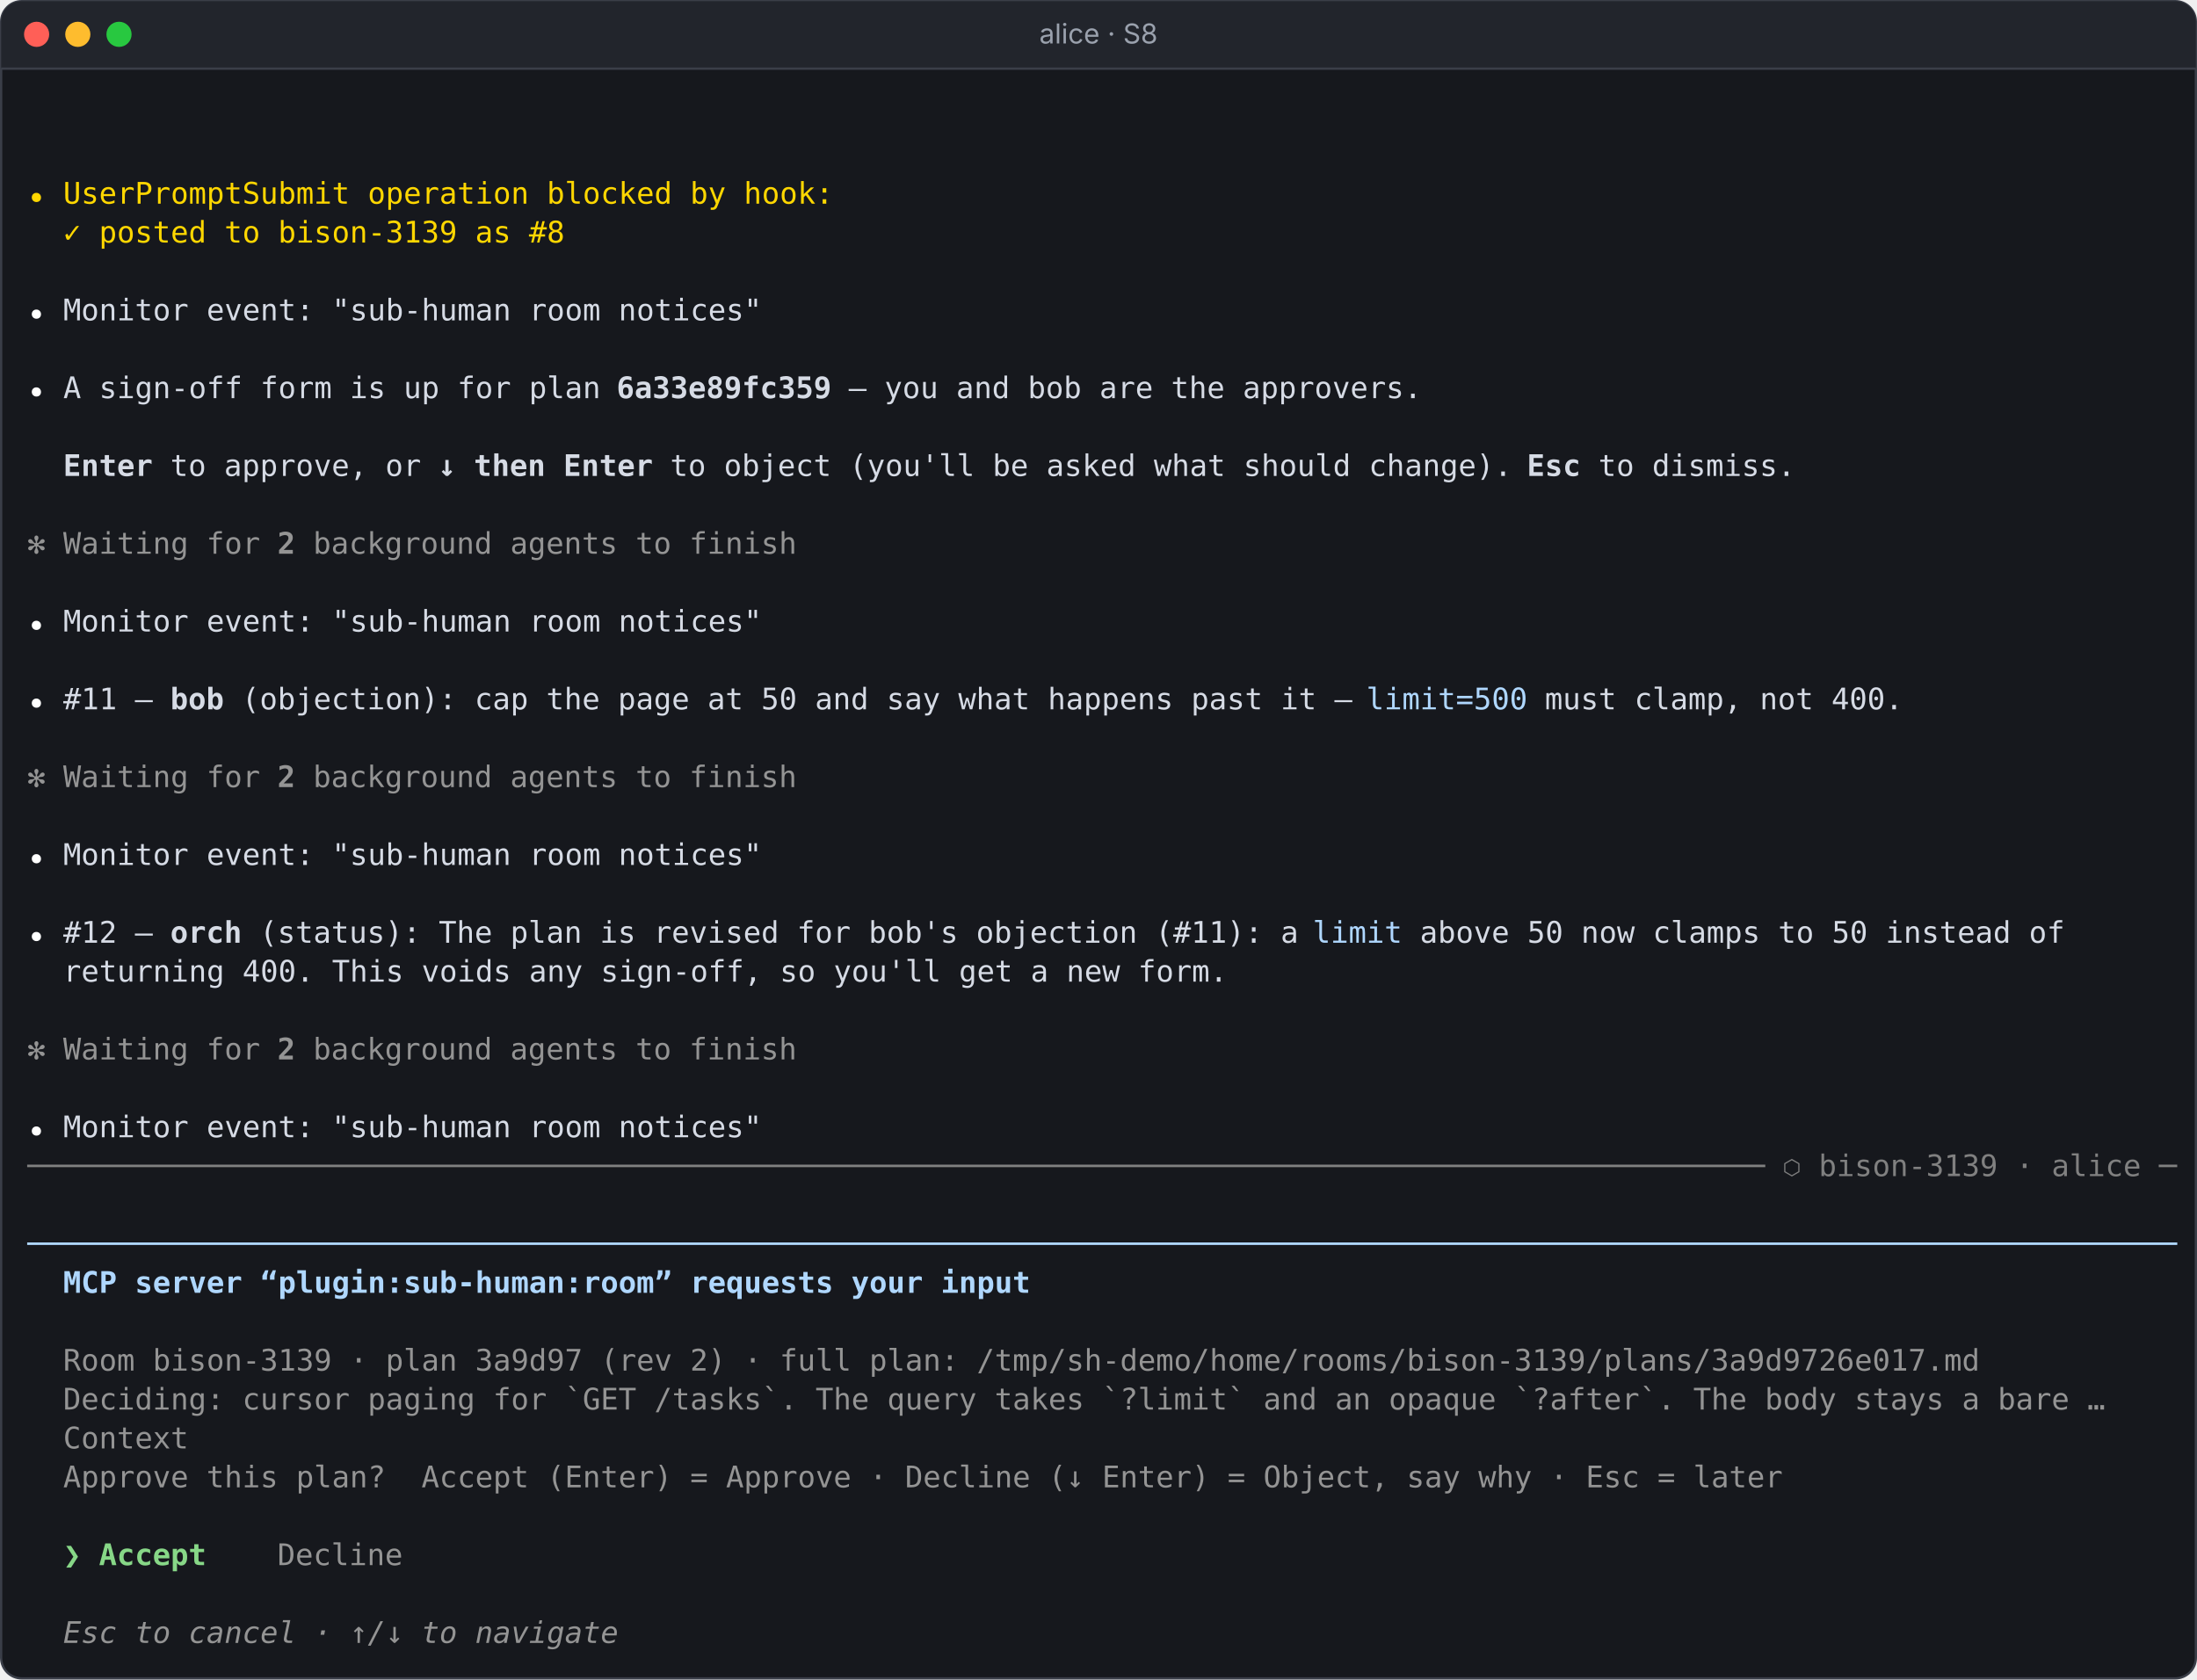
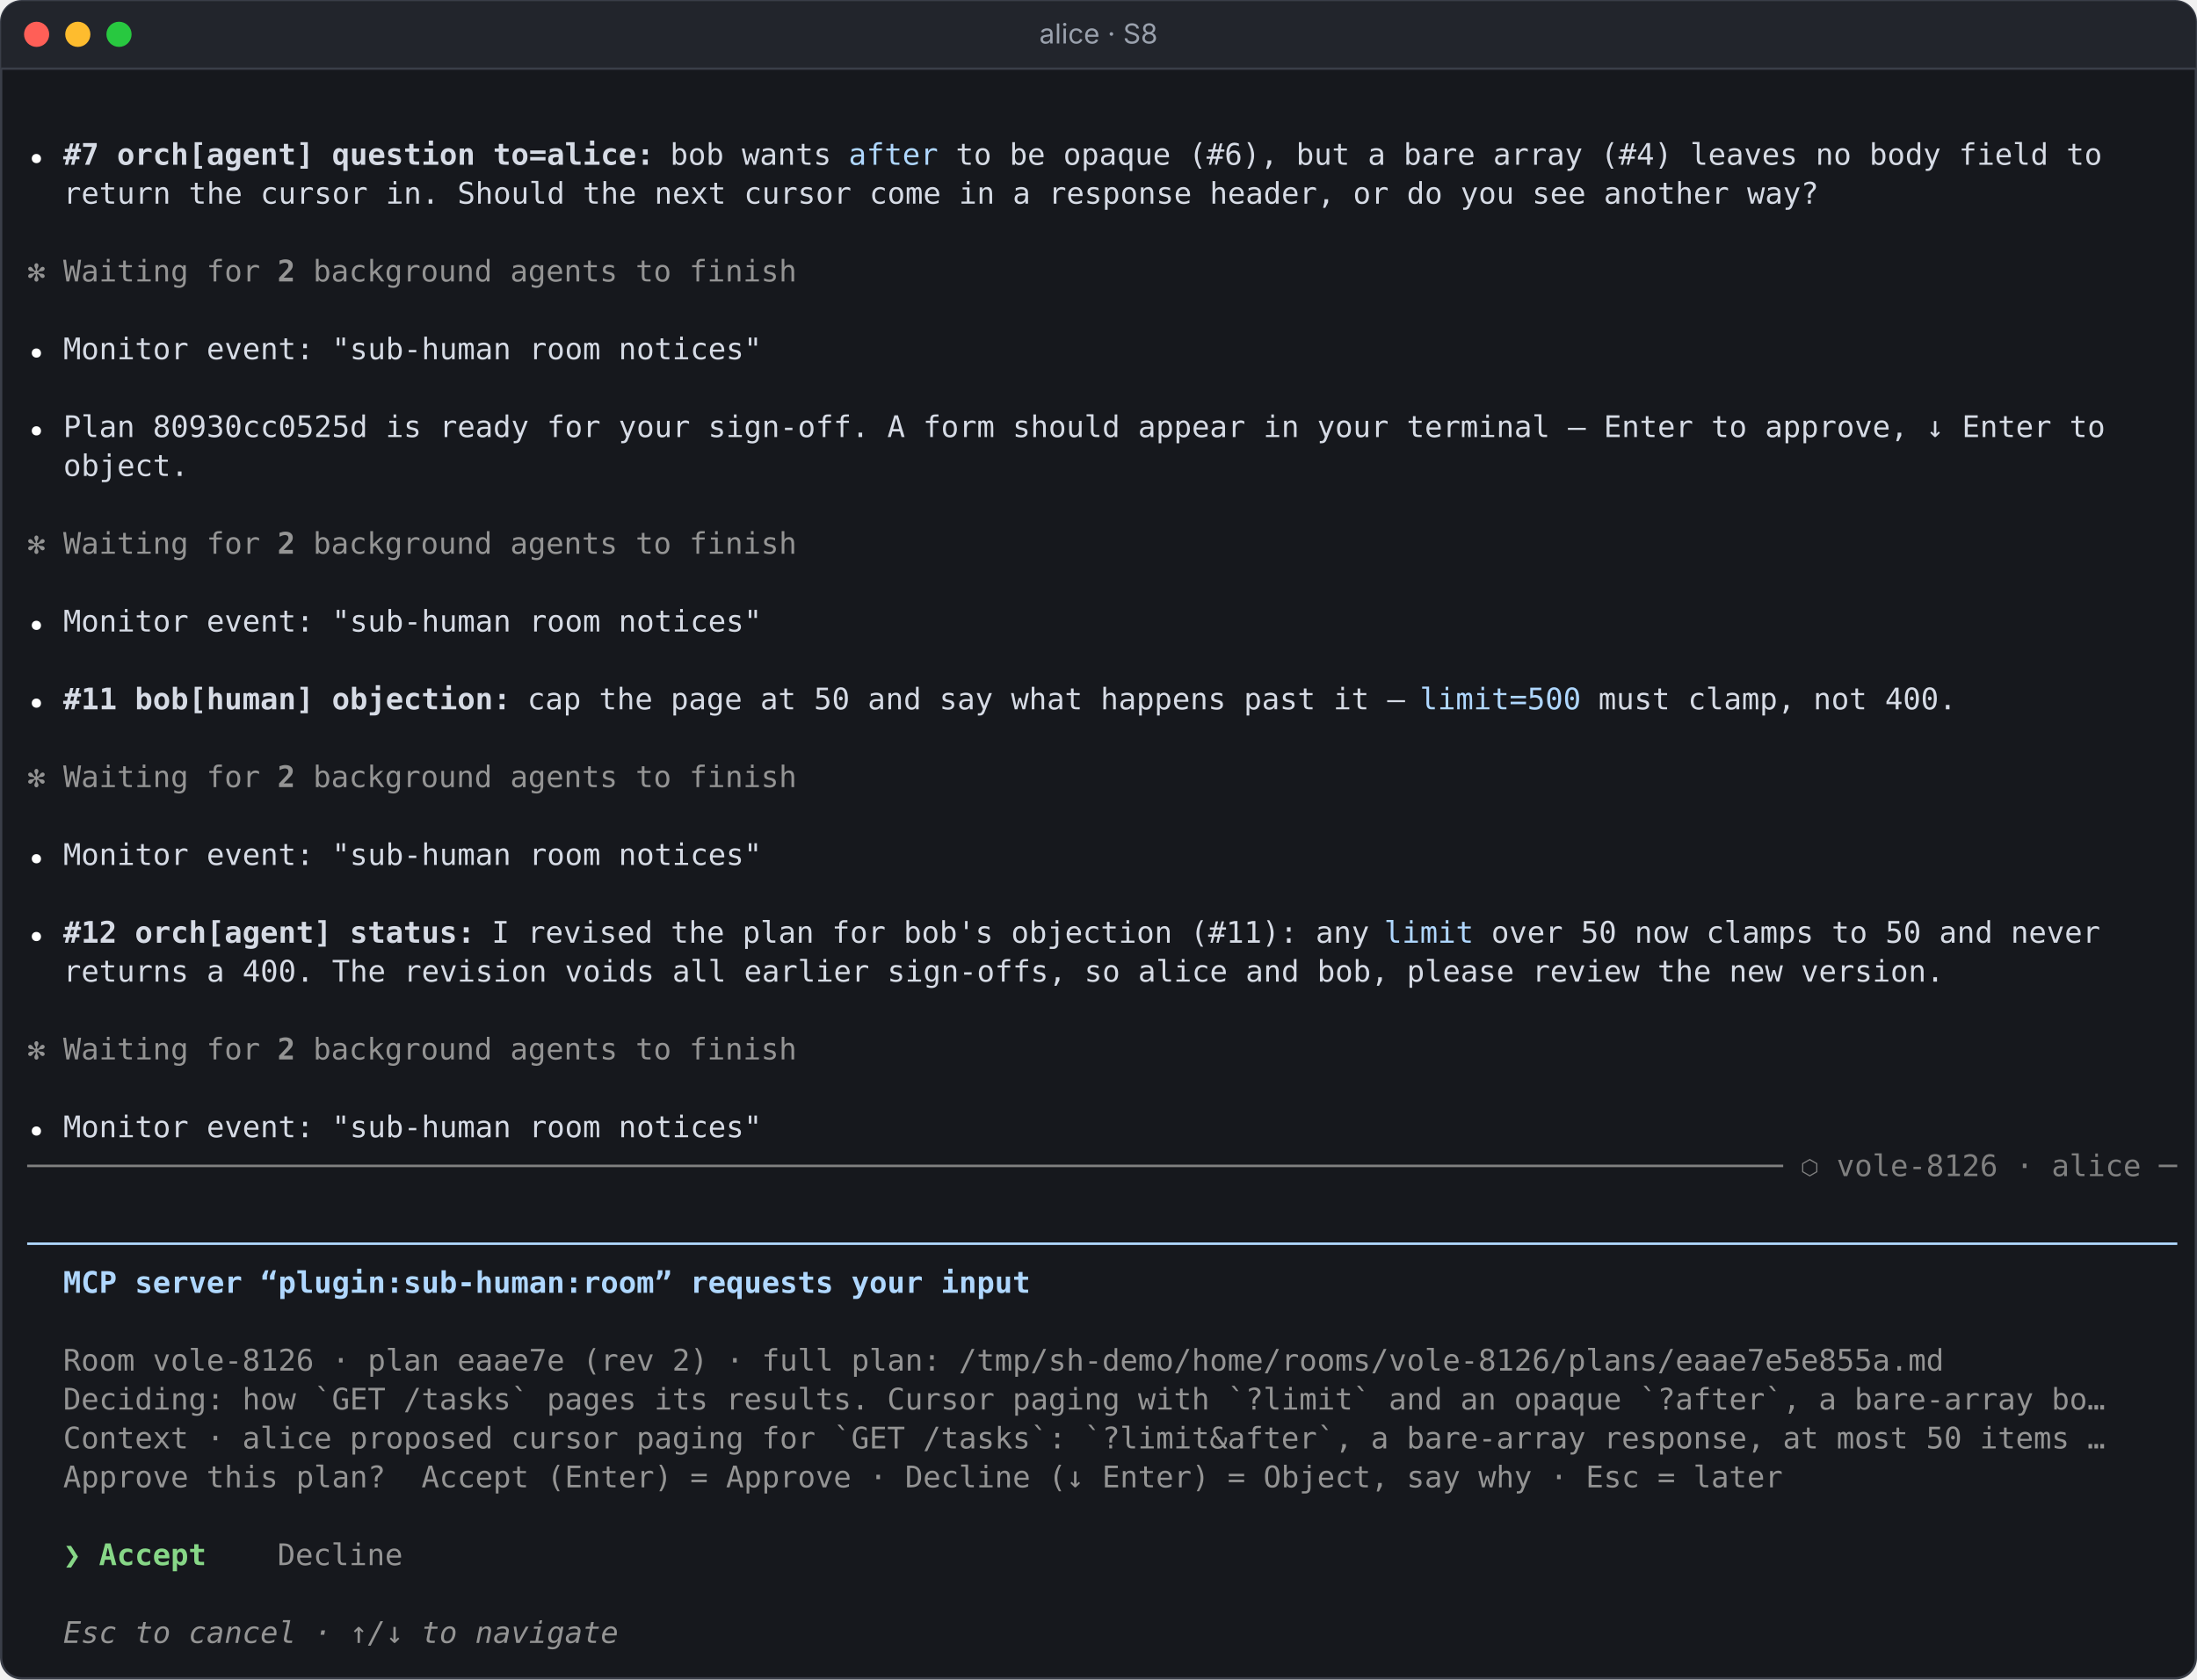
<svg xmlns="http://www.w3.org/2000/svg" viewBox="0 0 960 734" width="960" height="734" role="img" aria-label="alice · S8" font-family="ui-monospace, 'SF Mono', SFMono-Regular, Menlo, Consolas, 'DejaVu Sans Mono', 'Liberation Mono', monospace" font-size="13">
  <rect x="0.5" y="0.5" width="959" height="733" rx="9" fill="#16181d" stroke="#3a3e48" />
  <path d="M0.5 30V9.5a9 9 0 0 1 9-9h941a9 9 0 0 1 9 9V30z" fill="#22252c" />
  <line x1="0.5" y1="30" x2="959.5" y2="30" stroke="#3a3e48" />
  <circle cx="16" cy="15" r="5.5" fill="#ff5f57" />
  <circle cx="34" cy="15" r="5.5" fill="#febc2e" />
  <circle cx="52" cy="15" r="5.5" fill="#28c840" />
  <text x="480" y="19" text-anchor="middle" fill="#9aa1ad" font-size="12" font-family="-apple-system, 'Segoe UI', system-ui, sans-serif">alice · S8</text>
  <g fill="#d6dbe5">
-     <text x="12" y="89" fill="#ffd700" textLength="7.8" lengthAdjust="spacingAndGlyphs" xml:space="preserve">⏺</text>
-     <text x="27.6" y="89" fill="#ffd700" textLength="335.4" lengthAdjust="spacing" xml:space="preserve">UserPromptSubmit operation blocked by hook:</text>
-     <text x="27.6" y="106" fill="#ffd700" textLength="218.4" lengthAdjust="spacingAndGlyphs" xml:space="preserve">✓ posted to bison-3139 as #8</text>
-     <text x="12" y="140" fill="#ffffff" textLength="7.8" lengthAdjust="spacingAndGlyphs" xml:space="preserve">⏺</text>
-     <text x="19.8" y="140" textLength="312" lengthAdjust="spacing" xml:space="preserve"> Monitor event: "sub-human room notices"</text>
-     <text x="12" y="174" fill="#ffffff" textLength="7.8" lengthAdjust="spacingAndGlyphs" xml:space="preserve">⏺</text>
-     <text x="19.8" y="174" textLength="249.6" lengthAdjust="spacing" xml:space="preserve"> A sign-off form is up for plan </text>
-     <text x="269.4" y="174" font-weight="bold" textLength="93.6" lengthAdjust="spacing" xml:space="preserve">6a33e89fc359</text>
-     <text x="363" y="174" textLength="257.4" lengthAdjust="spacingAndGlyphs" xml:space="preserve"> — you and bob are the approvers.</text>
-     <text x="27.6" y="208" font-weight="bold" textLength="39" lengthAdjust="spacing" xml:space="preserve">Enter</text>
-     <text x="66.6" y="208" textLength="124.8" lengthAdjust="spacing" xml:space="preserve"> to approve, or </text>
-     <text x="191.4" y="208" font-weight="bold" textLength="93.6" lengthAdjust="spacingAndGlyphs" xml:space="preserve">↓ then Enter</text>
-     <text x="285" y="208" textLength="382.2" lengthAdjust="spacing" xml:space="preserve"> to object (you'll be asked what should change). </text>
-     <text x="667.2" y="208" font-weight="bold" textLength="23.4" lengthAdjust="spacing" xml:space="preserve">Esc</text>
-     <text x="690.6" y="208" textLength="93.6" lengthAdjust="spacing" xml:space="preserve"> to dismiss.</text>
+     <text x="12" y="72" fill="#ffffff" textLength="7.8" lengthAdjust="spacingAndGlyphs" xml:space="preserve">⏺</text>
+     <text x="27.6" y="72" font-weight="bold" textLength="257.4" lengthAdjust="spacing" xml:space="preserve">#7 orch[agent] question to=alice:</text>
+     <text x="285" y="72" textLength="85.8" lengthAdjust="spacing" xml:space="preserve"> bob wants </text>
+     <text x="370.8" y="72" fill="#afd7ff" textLength="39" lengthAdjust="spacing" xml:space="preserve">after</text>
+     <text x="409.8" y="72" textLength="507" lengthAdjust="spacing" xml:space="preserve"> to be opaque (#6), but a bare array (#4) leaves no body field to</text>
+     <text x="12" y="89" textLength="780" lengthAdjust="spacing" xml:space="preserve">  return the cursor in. Should the next cursor come in a response header, or do you see another way?</text>
+     <text x="12" y="123" fill="#949494" textLength="7.8" lengthAdjust="spacingAndGlyphs" xml:space="preserve">✻</text>
+     <text x="27.6" y="123" fill="#949494" textLength="93.6" lengthAdjust="spacing" xml:space="preserve">Waiting for </text>
+     <text x="121.2" y="123" fill="#949494" font-weight="bold" xml:space="preserve">2</text>
+     <text x="129" y="123" fill="#949494" textLength="218.4" lengthAdjust="spacing" xml:space="preserve"> background agents to finish</text>
+     <text x="12" y="157" fill="#ffffff" textLength="7.8" lengthAdjust="spacingAndGlyphs" xml:space="preserve">⏺</text>
+     <text x="19.8" y="157" textLength="312" lengthAdjust="spacing" xml:space="preserve"> Monitor event: "sub-human room notices"</text>
+     <text x="12" y="191" fill="#ffffff" textLength="7.8" lengthAdjust="spacingAndGlyphs" xml:space="preserve">⏺</text>
+     <text x="19.8" y="191" textLength="897" lengthAdjust="spacingAndGlyphs" xml:space="preserve"> Plan 80930cc0525d is ready for your sign-off. A form should appear in your terminal — Enter to approve, ↓ Enter to</text>
+     <text x="12" y="208" textLength="70.2" lengthAdjust="spacing" xml:space="preserve">  object.</text>
    <text x="12" y="242" fill="#949494" textLength="7.8" lengthAdjust="spacingAndGlyphs" xml:space="preserve">✻</text>
    <text x="27.6" y="242" fill="#949494" textLength="93.6" lengthAdjust="spacing" xml:space="preserve">Waiting for </text>
    <text x="121.2" y="242" fill="#949494" font-weight="bold" xml:space="preserve">2</text>
    <text x="129" y="242" fill="#949494" textLength="218.4" lengthAdjust="spacing" xml:space="preserve"> background agents to finish</text>
    <text x="12" y="276" fill="#ffffff" textLength="7.8" lengthAdjust="spacingAndGlyphs" xml:space="preserve">⏺</text>
    <text x="19.8" y="276" textLength="312" lengthAdjust="spacing" xml:space="preserve"> Monitor event: "sub-human room notices"</text>
    <text x="12" y="310" fill="#ffffff" textLength="7.8" lengthAdjust="spacingAndGlyphs" xml:space="preserve">⏺</text>
-     <text x="19.8" y="310" textLength="54.6" lengthAdjust="spacingAndGlyphs" xml:space="preserve"> #11 — </text>
-     <text x="74.4" y="310" font-weight="bold" textLength="23.4" lengthAdjust="spacing" xml:space="preserve">bob</text>
-     <text x="97.8" y="310" textLength="499.2" lengthAdjust="spacingAndGlyphs" xml:space="preserve"> (objection): cap the page at 50 and say what happens past it — </text>
-     <text x="597" y="310" fill="#afd7ff" textLength="70.2" lengthAdjust="spacing" xml:space="preserve">limit=500</text>
-     <text x="667.2" y="310" textLength="163.8" lengthAdjust="spacing" xml:space="preserve"> must clamp, not 400.</text>
+     <text x="27.6" y="310" font-weight="bold" textLength="195" lengthAdjust="spacing" xml:space="preserve">#11 bob[human] objection:</text>
+     <text x="222.6" y="310" textLength="397.8" lengthAdjust="spacingAndGlyphs" xml:space="preserve"> cap the page at 50 and say what happens past it — </text>
+     <text x="620.4" y="310" fill="#afd7ff" textLength="70.2" lengthAdjust="spacing" xml:space="preserve">limit=500</text>
+     <text x="690.6" y="310" textLength="163.8" lengthAdjust="spacing" xml:space="preserve"> must clamp, not 400.</text>
    <text x="12" y="344" fill="#949494" textLength="7.8" lengthAdjust="spacingAndGlyphs" xml:space="preserve">✻</text>
    <text x="27.6" y="344" fill="#949494" textLength="93.6" lengthAdjust="spacing" xml:space="preserve">Waiting for </text>
    <text x="121.2" y="344" fill="#949494" font-weight="bold" xml:space="preserve">2</text>
    <text x="129" y="344" fill="#949494" textLength="218.4" lengthAdjust="spacing" xml:space="preserve"> background agents to finish</text>
    <text x="12" y="378" fill="#ffffff" textLength="7.8" lengthAdjust="spacingAndGlyphs" xml:space="preserve">⏺</text>
    <text x="19.8" y="378" textLength="312" lengthAdjust="spacing" xml:space="preserve"> Monitor event: "sub-human room notices"</text>
    <text x="12" y="412" fill="#ffffff" textLength="7.8" lengthAdjust="spacingAndGlyphs" xml:space="preserve">⏺</text>
-     <text x="19.8" y="412" textLength="54.6" lengthAdjust="spacingAndGlyphs" xml:space="preserve"> #12 — </text>
-     <text x="74.4" y="412" font-weight="bold" textLength="31.2" lengthAdjust="spacing" xml:space="preserve">orch</text>
-     <text x="105.6" y="412" textLength="468" lengthAdjust="spacing" xml:space="preserve"> (status): The plan is revised for bob's objection (#11): a </text>
-     <text x="573.6" y="412" fill="#afd7ff" textLength="39" lengthAdjust="spacing" xml:space="preserve">limit</text>
-     <text x="612.6" y="412" textLength="288.6" lengthAdjust="spacing" xml:space="preserve"> above 50 now clamps to 50 instead of</text>
-     <text x="12" y="429" textLength="522.6" lengthAdjust="spacing" xml:space="preserve">  returning 400. This voids any sign-off, so you'll get a new form.</text>
+     <text x="27.6" y="412" font-weight="bold" textLength="179.4" lengthAdjust="spacing" xml:space="preserve">#12 orch[agent] status:</text>
+     <text x="207" y="412" textLength="397.8" lengthAdjust="spacing" xml:space="preserve"> I revised the plan for bob's objection (#11): any </text>
+     <text x="604.8" y="412" fill="#afd7ff" textLength="39" lengthAdjust="spacing" xml:space="preserve">limit</text>
+     <text x="643.8" y="412" textLength="273" lengthAdjust="spacing" xml:space="preserve"> over 50 now clamps to 50 and never</text>
+     <text x="12" y="429" textLength="834.6" lengthAdjust="spacing" xml:space="preserve">  returns a 400. The revision voids all earlier sign-offs, so alice and bob, please review the new version.</text>
    <text x="12" y="463" fill="#949494" textLength="7.8" lengthAdjust="spacingAndGlyphs" xml:space="preserve">✻</text>
    <text x="27.6" y="463" fill="#949494" textLength="93.6" lengthAdjust="spacing" xml:space="preserve">Waiting for </text>
    <text x="121.2" y="463" fill="#949494" font-weight="bold" xml:space="preserve">2</text>
    <text x="129" y="463" fill="#949494" textLength="218.4" lengthAdjust="spacing" xml:space="preserve"> background agents to finish</text>
    <text x="12" y="497" fill="#ffffff" textLength="7.8" lengthAdjust="spacingAndGlyphs" xml:space="preserve">⏺</text>
    <text x="19.8" y="497" textLength="312" lengthAdjust="spacing" xml:space="preserve"> Monitor event: "sub-human room notices"</text>
-     <text x="12" y="514" fill="#808080" textLength="936" lengthAdjust="spacingAndGlyphs" xml:space="preserve">───────────────────────────────────────────────────────────────────────────────────────────────── ⬡ bison-3139 · alice ─</text>
+     <text x="12" y="514" fill="#808080" textLength="936" lengthAdjust="spacingAndGlyphs" xml:space="preserve">────────────────────────────────────────────────────────────────────────────────────────────────── ⬡ vole-8126 · alice ─</text>
    <text x="12" y="548" fill="#afd7ff" textLength="936" lengthAdjust="spacingAndGlyphs" xml:space="preserve">────────────────────────────────────────────────────────────────────────────────────────────────────────────────────────</text>
    <text x="27.6" y="565" fill="#afd7ff" font-weight="bold" textLength="421.2" lengthAdjust="spacingAndGlyphs" xml:space="preserve">MCP server “plugin:sub-human:room” requests your input</text>
-     <text x="27.6" y="599" fill="#949494" textLength="834.6" lengthAdjust="spacingAndGlyphs" xml:space="preserve">Room bison-3139 · plan 3a9d97 (rev 2) · full plan: /tmp/sh-demo/home/rooms/bison-3139/plans/3a9d9726e017.md</text>
-     <text x="27.6" y="616" fill="#949494" textLength="889.2" lengthAdjust="spacingAndGlyphs" xml:space="preserve">Deciding: cursor paging for `GET /tasks`. The query takes `?limit` and an opaque `?after`. The body stays a bare …</text>
-     <text x="27.6" y="633" fill="#949494" textLength="54.6" lengthAdjust="spacing" xml:space="preserve">Context</text>
+     <text x="27.6" y="599" fill="#949494" textLength="819" lengthAdjust="spacingAndGlyphs" xml:space="preserve">Room vole-8126 · plan eaae7e (rev 2) · full plan: /tmp/sh-demo/home/rooms/vole-8126/plans/eaae7e5e855a.md</text>
+     <text x="27.6" y="616" fill="#949494" textLength="889.2" lengthAdjust="spacingAndGlyphs" xml:space="preserve">Deciding: how `GET /tasks` pages its results. Cursor paging with `?limit` and an opaque `?after`, a bare-array bo…</text>
+     <text x="27.6" y="633" fill="#949494" textLength="889.2" lengthAdjust="spacingAndGlyphs" xml:space="preserve">Context · alice proposed cursor paging for `GET /tasks`: `?limit&amp;after`, a bare-array response, at most 50 items …</text>
    <text x="27.6" y="650" fill="#949494" textLength="748.8" lengthAdjust="spacingAndGlyphs" xml:space="preserve">Approve this plan?  Accept (Enter) = Approve · Decline (↓ Enter) = Object, say why · Esc = later</text>
    <text x="27.6" y="684" fill="#87d787" textLength="7.8" lengthAdjust="spacingAndGlyphs" xml:space="preserve">❯</text>
    <text x="35.4" y="684" fill="#87d787" font-weight="bold" textLength="70.2" lengthAdjust="spacing" xml:space="preserve"> Accept  </text>
    <text x="113.4" y="684" fill="#949494" textLength="62.4" lengthAdjust="spacing" xml:space="preserve"> Decline</text>
    <text x="27.6" y="718" fill="#949494" font-style="italic" textLength="241.8" lengthAdjust="spacingAndGlyphs" xml:space="preserve">Esc to cancel · ↑/↓ to navigate</text>
  </g>
</svg>
